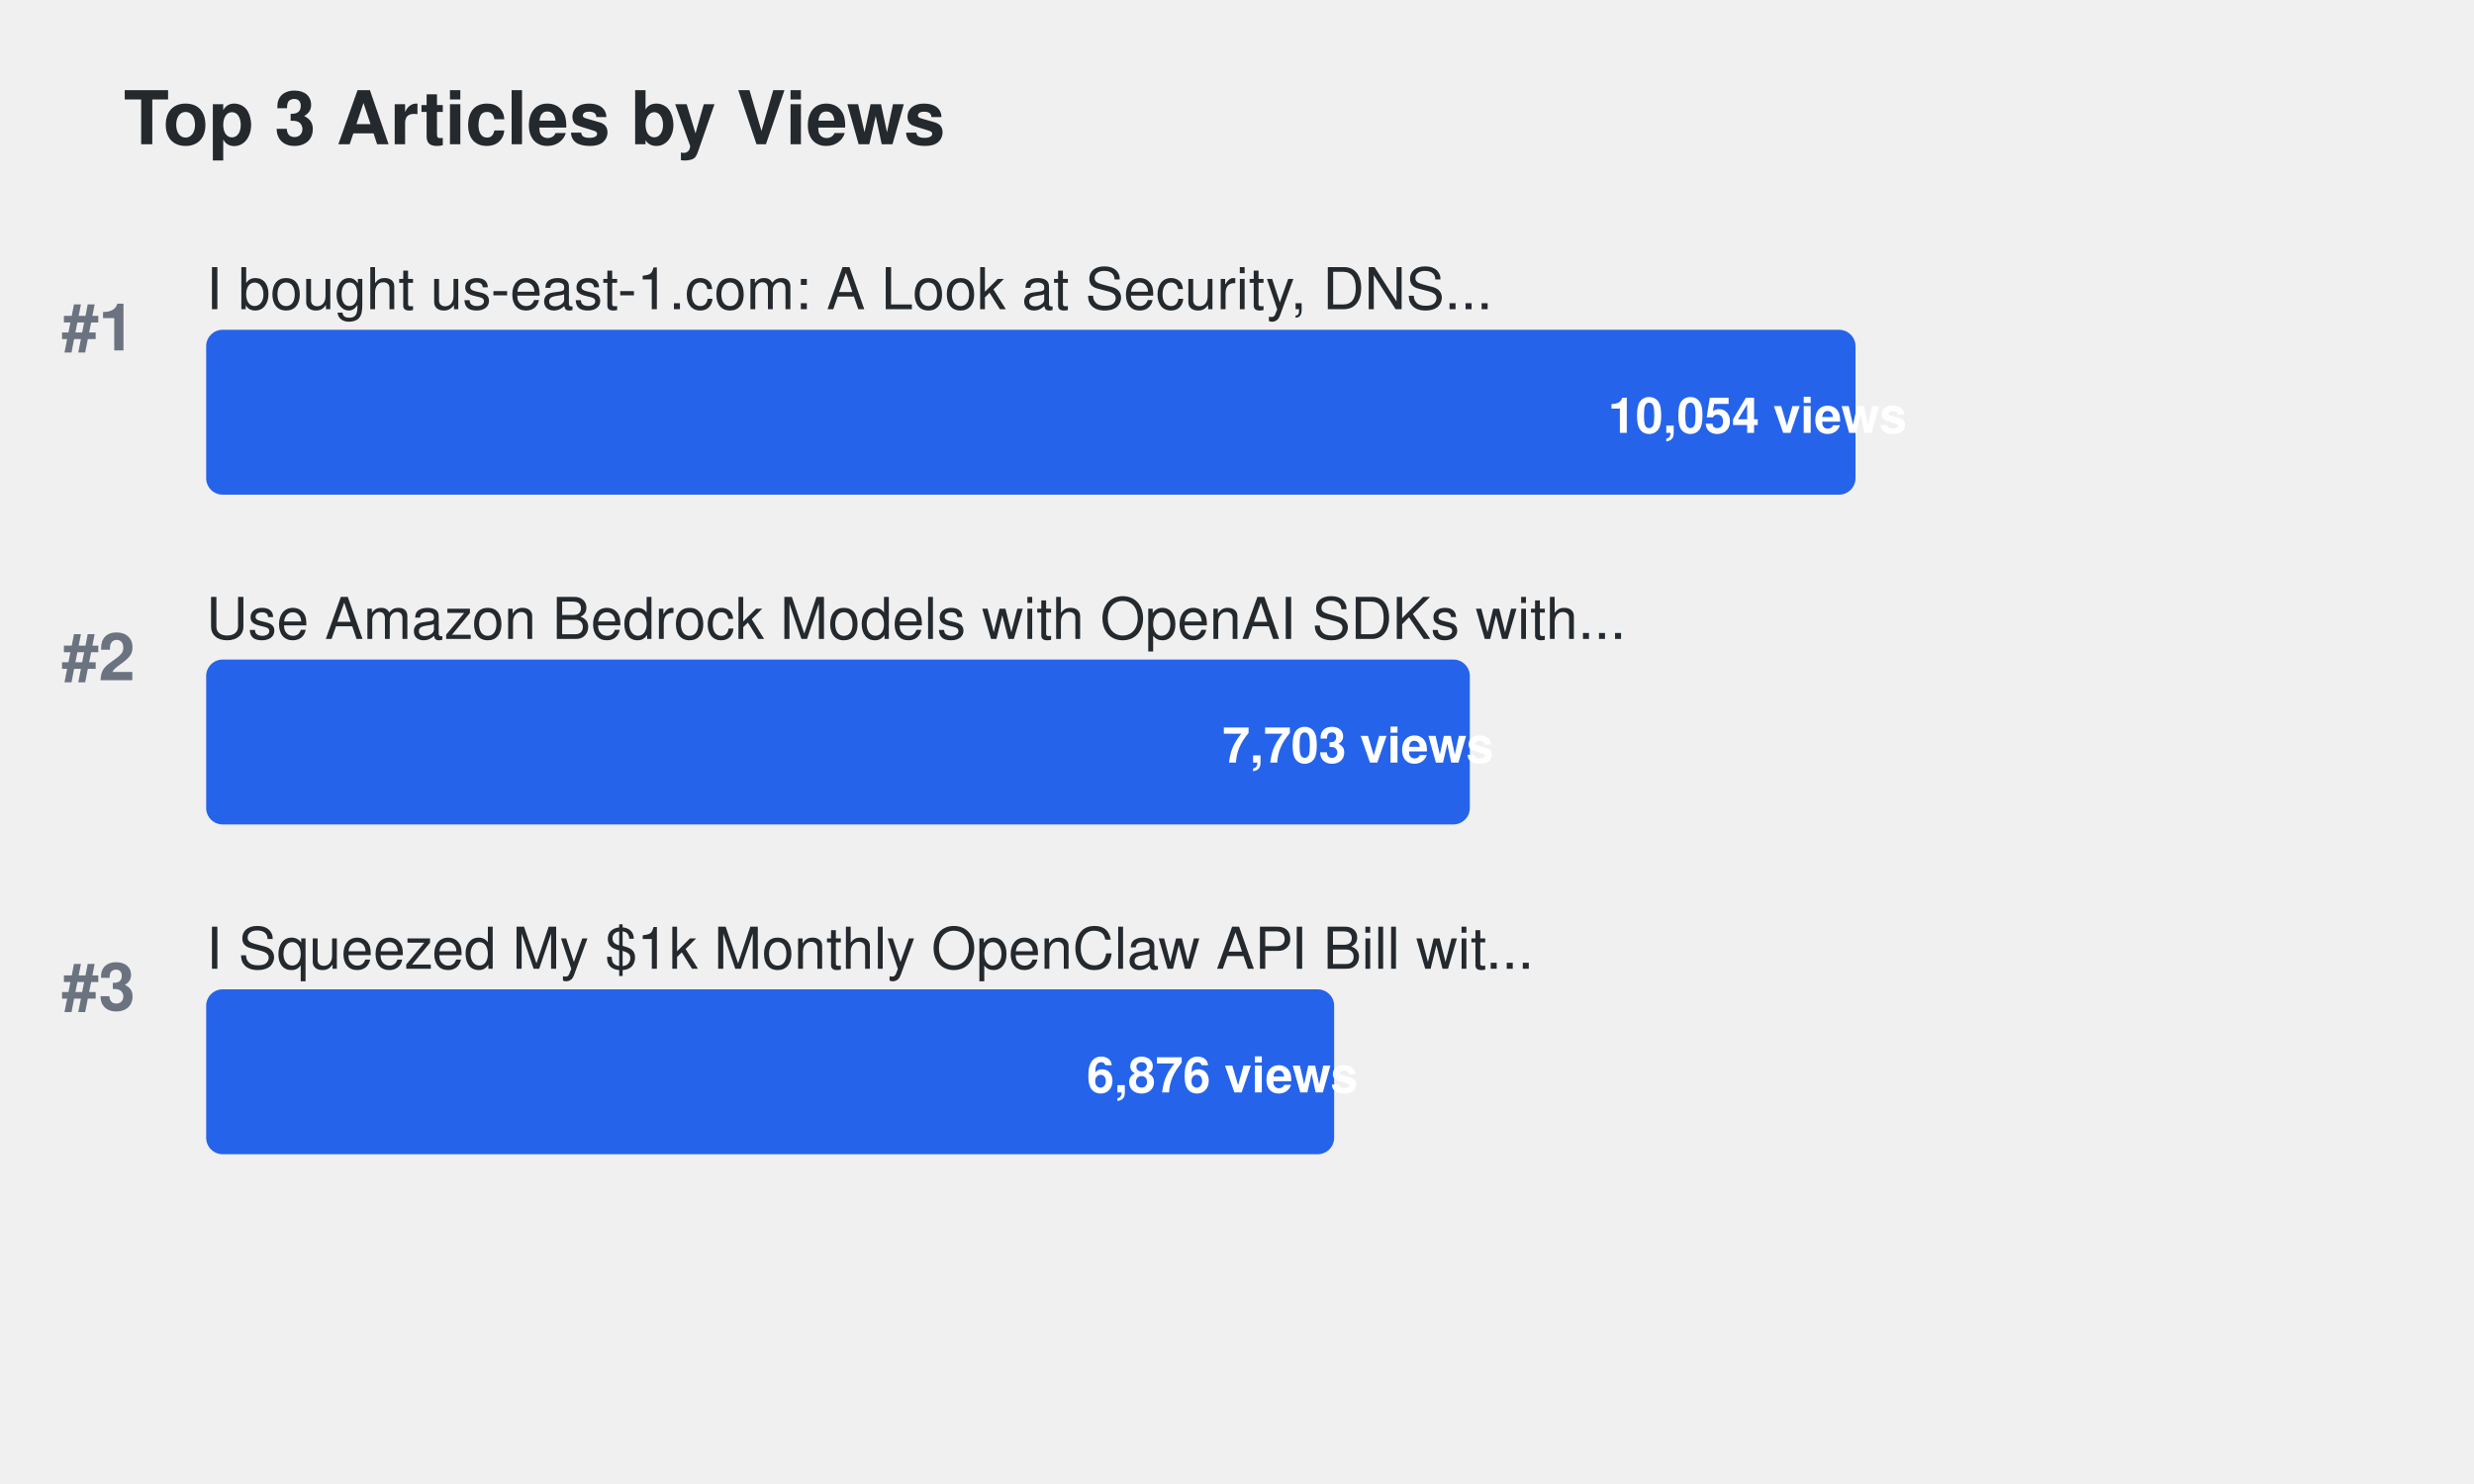
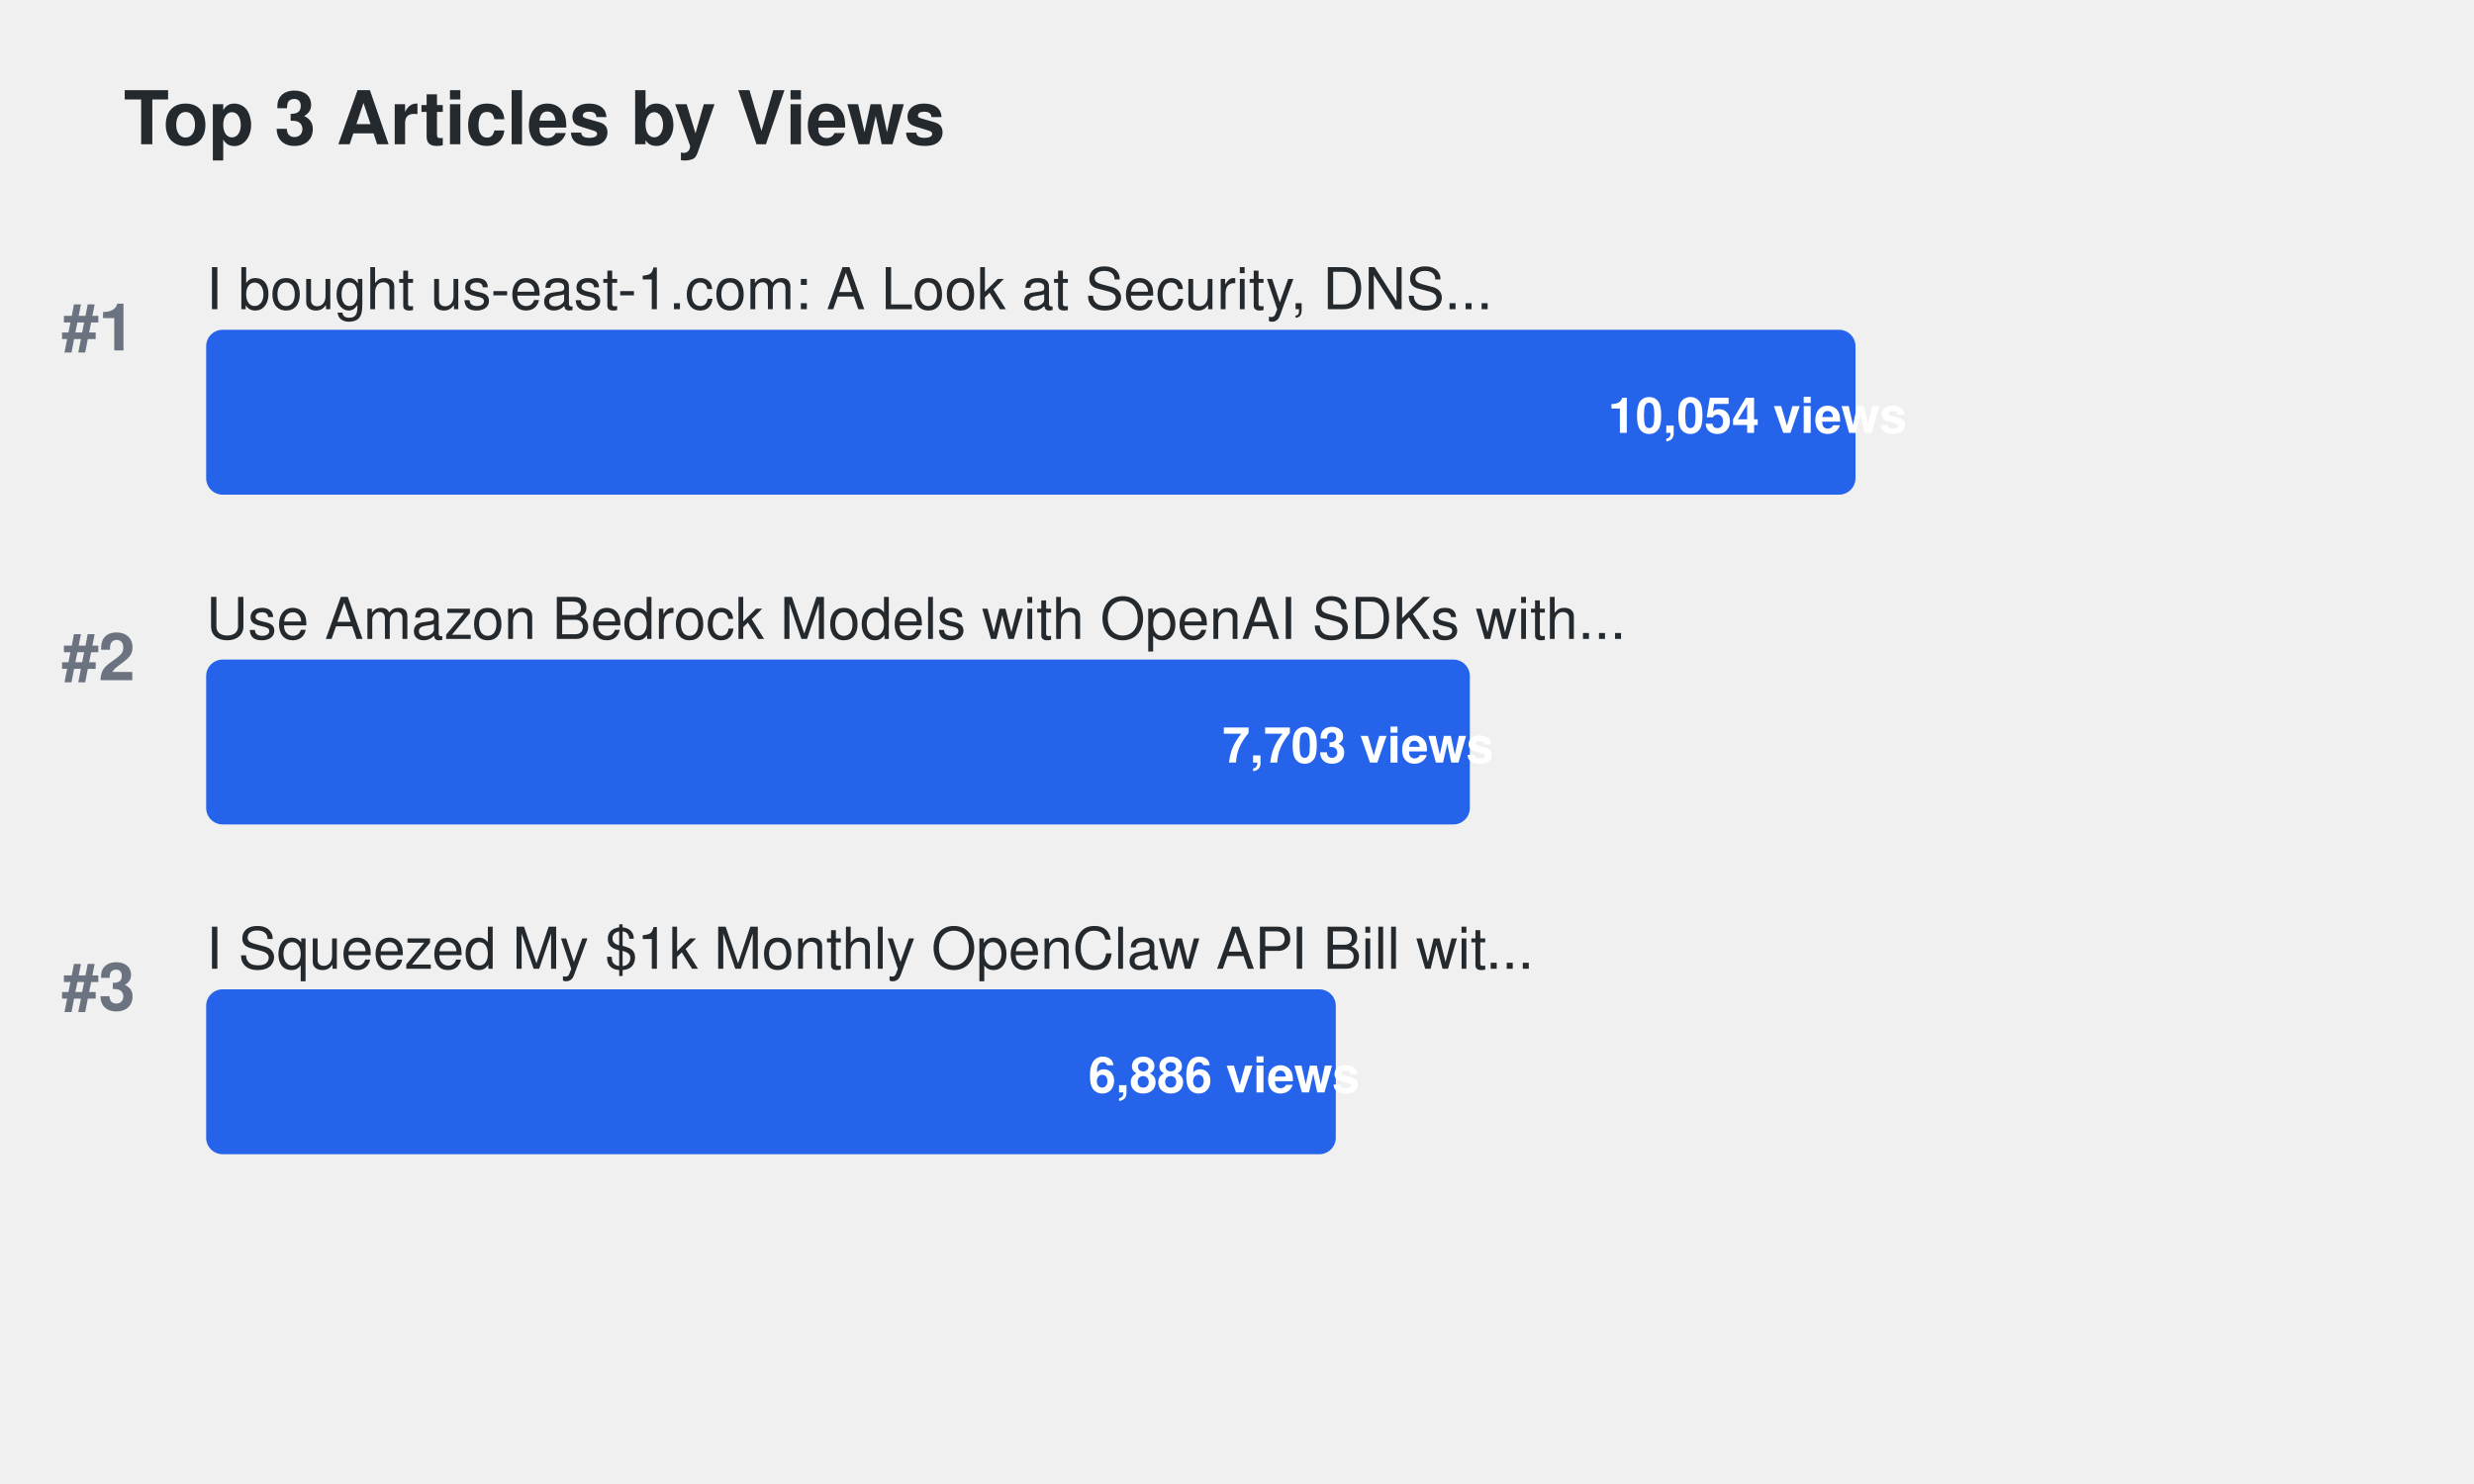
<svg xmlns="http://www.w3.org/2000/svg" width="600" height="360">
  <defs>
    <style>
.title { font-family: -apple-system, BlinkMacSystemFont, "Segoe UI", Helvetica, Arial, sans-serif; font-size: 18px; font-weight: 600; fill: #24292e; }
.article-title { font-family: -apple-system, BlinkMacSystemFont, "Segoe UI", Helvetica, Arial, sans-serif; font-size: 14px; font-weight: 500; fill: #24292e; }
.metric-value { font-family: -apple-system, BlinkMacSystemFont, "Segoe UI", Helvetica, Arial, sans-serif; font-size: 12px; font-weight: 600; fill: #ffffff; }
.rank { font-family: -apple-system, BlinkMacSystemFont, "Segoe UI", Helvetica, Arial, sans-serif; font-size: 16px; font-weight: 700; fill: #6b7280; }
.bar { rx: 4; ry: 4; }
.bar:hover { opacity: 0.8; cursor: pointer; }
a { text-decoration: none; }
a:hover .article-title { fill: #0969da; text-decoration: underline; }
a:hover .bar { opacity: 0.9; }
</style>
  </defs>
  <text x="30" y="35" class="title">Top 3 Articles by Views</text>
  <text x="15" y="85" class="rank">#1</text>
  <a href="https://dev.to/aws-builders/i-bought-us-east-1com-a-look-at-security-dns-traffic-and-protecting-aws-users-15ng" target="_blank">
    <text x="50" y="75" class="article-title">I bought us-east-1.com: A Look at Security, DNS...</text>
    <rect x="50" y="80" width="400.0" height="40" fill="#2563eb" class="bar">
</rect>
    <text x="390.0" y="105" class="metric-value" fill="#ffffff">10,054 views</text>
  </a>
  <text x="15" y="165" class="rank">#2</text>
  <a href="https://dev.to/aws-builders/use-amazon-bedrock-models-via-an-openai-api-compatible-serverless-endpoint-now-without-fixed-cost-5hf5" target="_blank">
    <text x="50" y="155" class="article-title">Use Amazon Bedrock Models with OpenAI SDKs with...</text>
    <rect x="50" y="160" width="306.465" height="40" fill="#2563eb" class="bar">
</rect>
    <text x="296.465" y="185" class="metric-value" fill="#ffffff">7,703 views</text>
  </a>
  <text x="15" y="245" class="rank">#3</text>
  <a href="https://dev.to/aws-builders/i-squeezed-my-1k-monthly-openclaw-api-bill-with-20month-in-aws-credits-heres-the-exact-setup-3gj4" target="_blank">
    <text x="50" y="235" class="article-title">I Squeezed My $1k Monthly OpenClaw API Bill wit...</text>
-     <rect x="50" y="240" width="273.563" height="40" fill="#2563eb" class="bar">
+     <rect x="50" y="240" width="273.961" height="40" fill="#2563eb" class="bar">
</rect>
-     <text x="263.563" y="265" class="metric-value" fill="#ffffff">6,876 views</text>
+     <text x="263.961" y="265" class="metric-value" fill="#ffffff">6,886 views</text>
  </a>
</svg>
